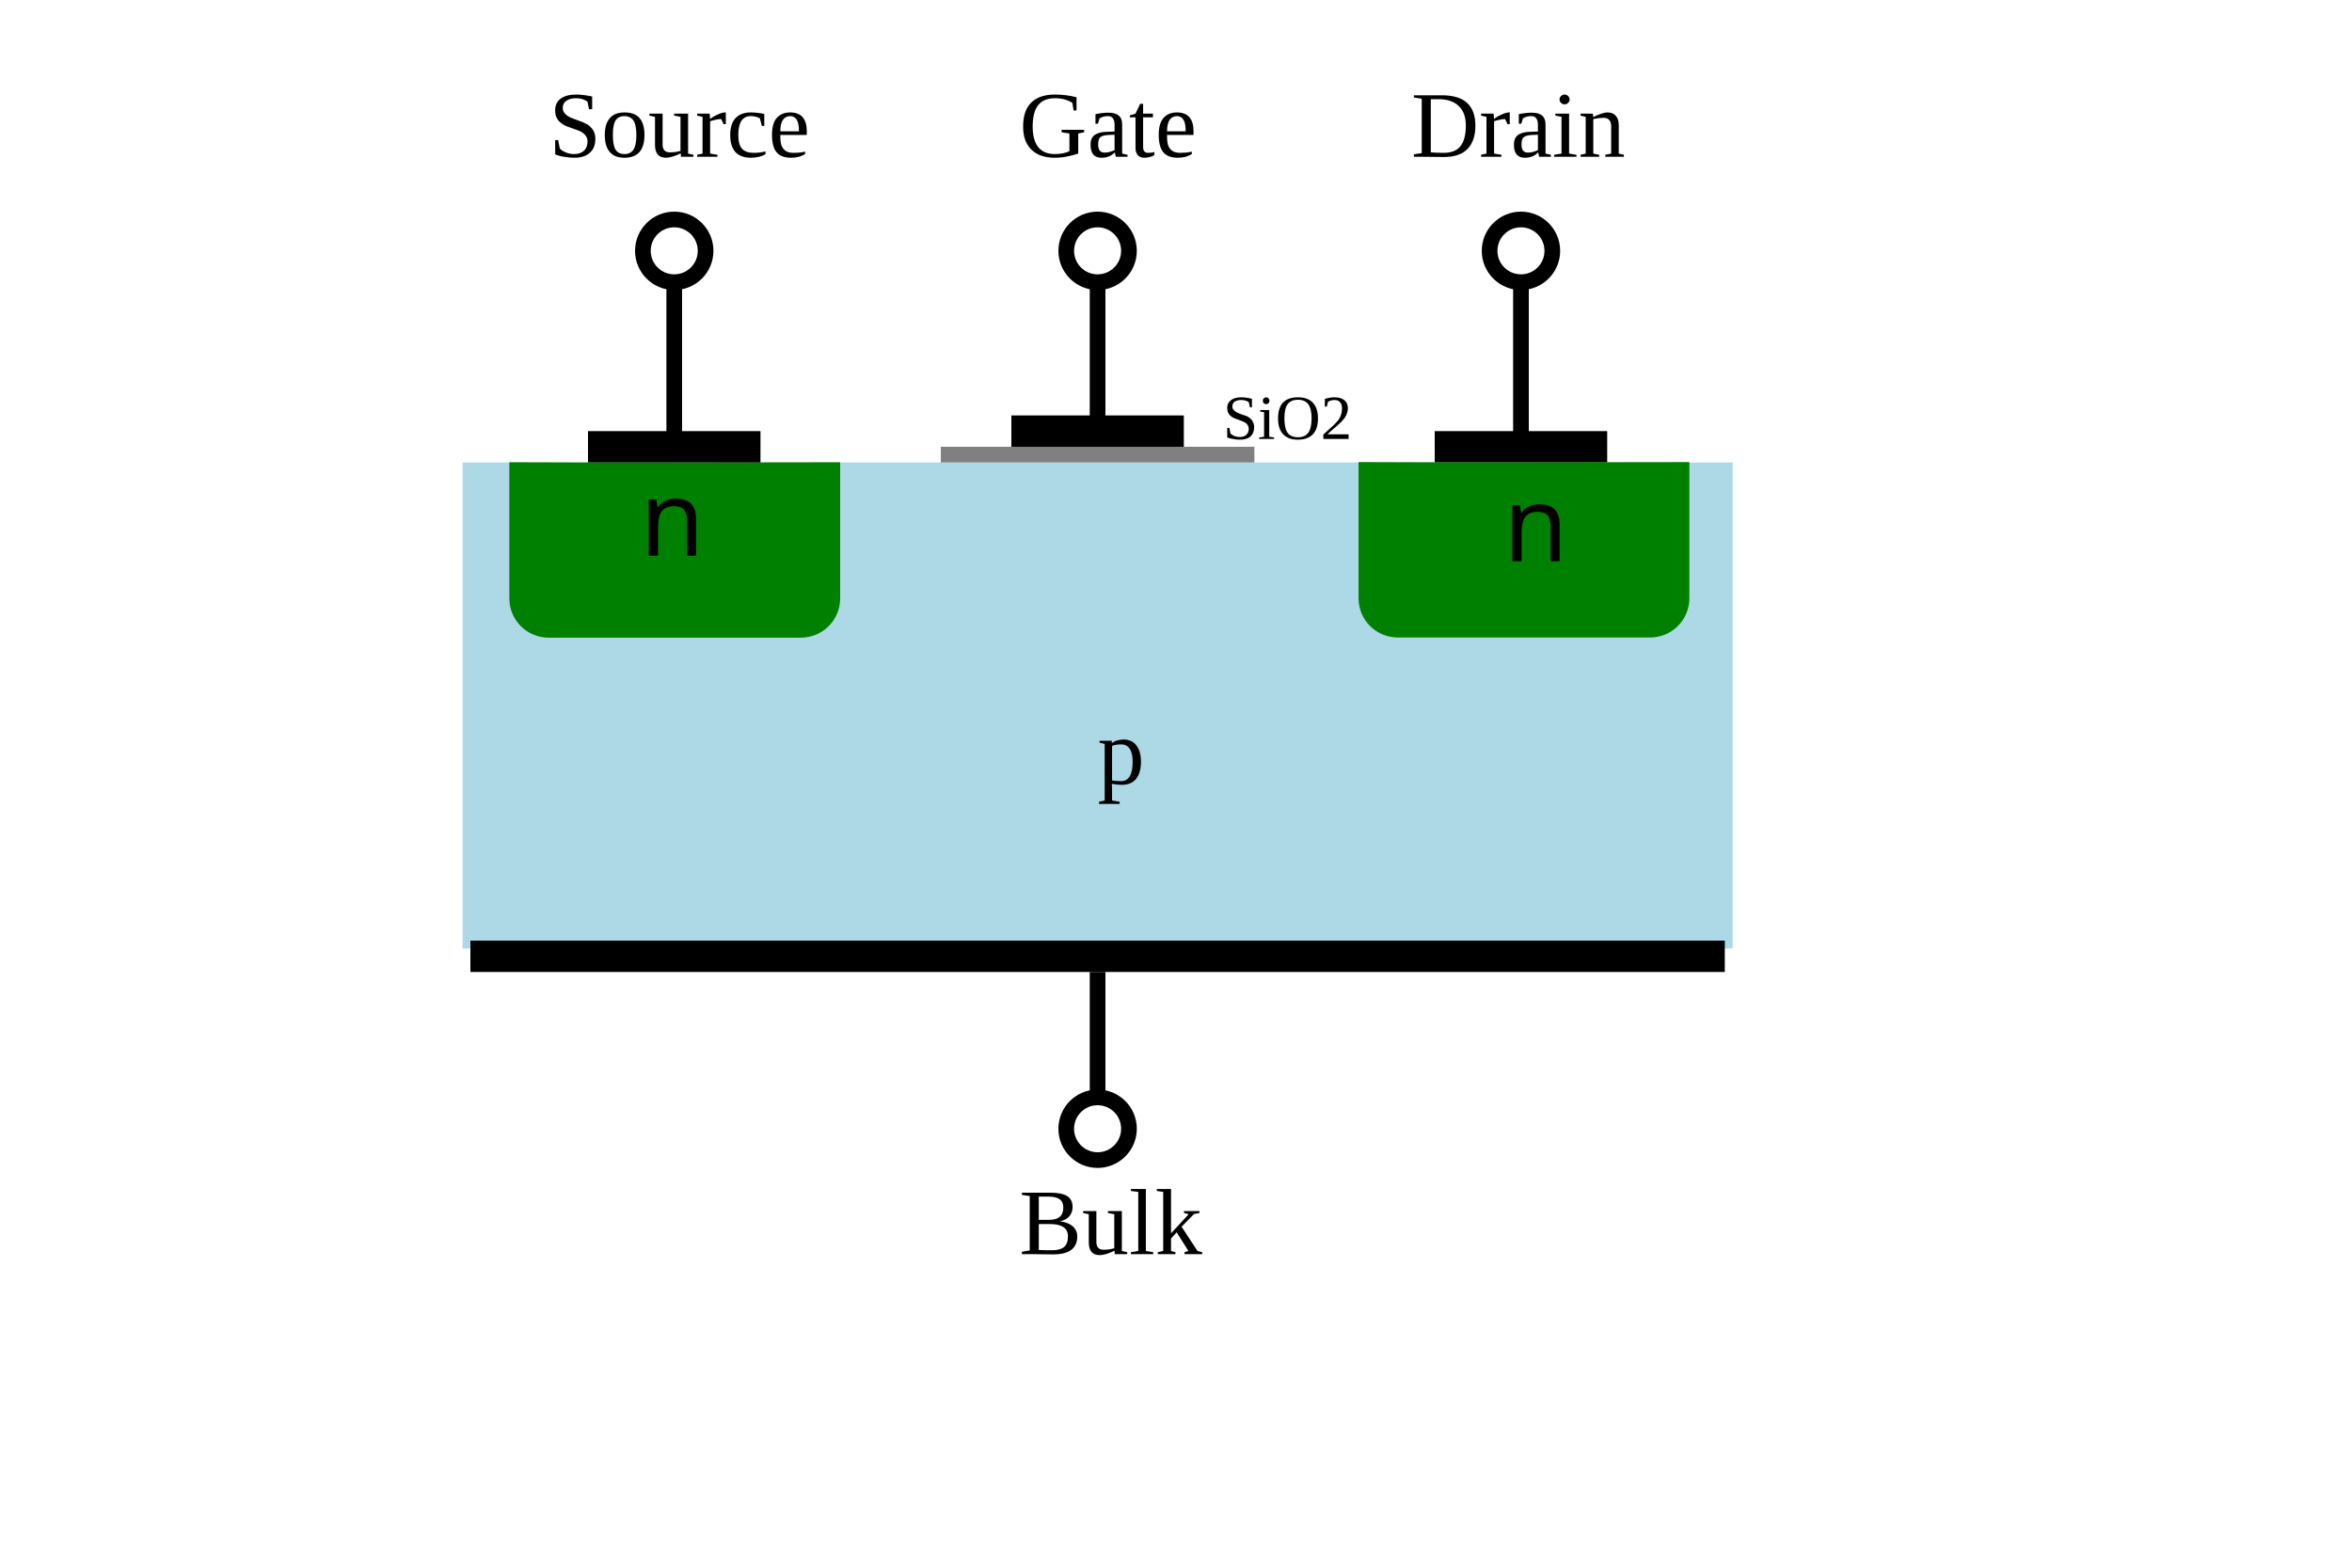
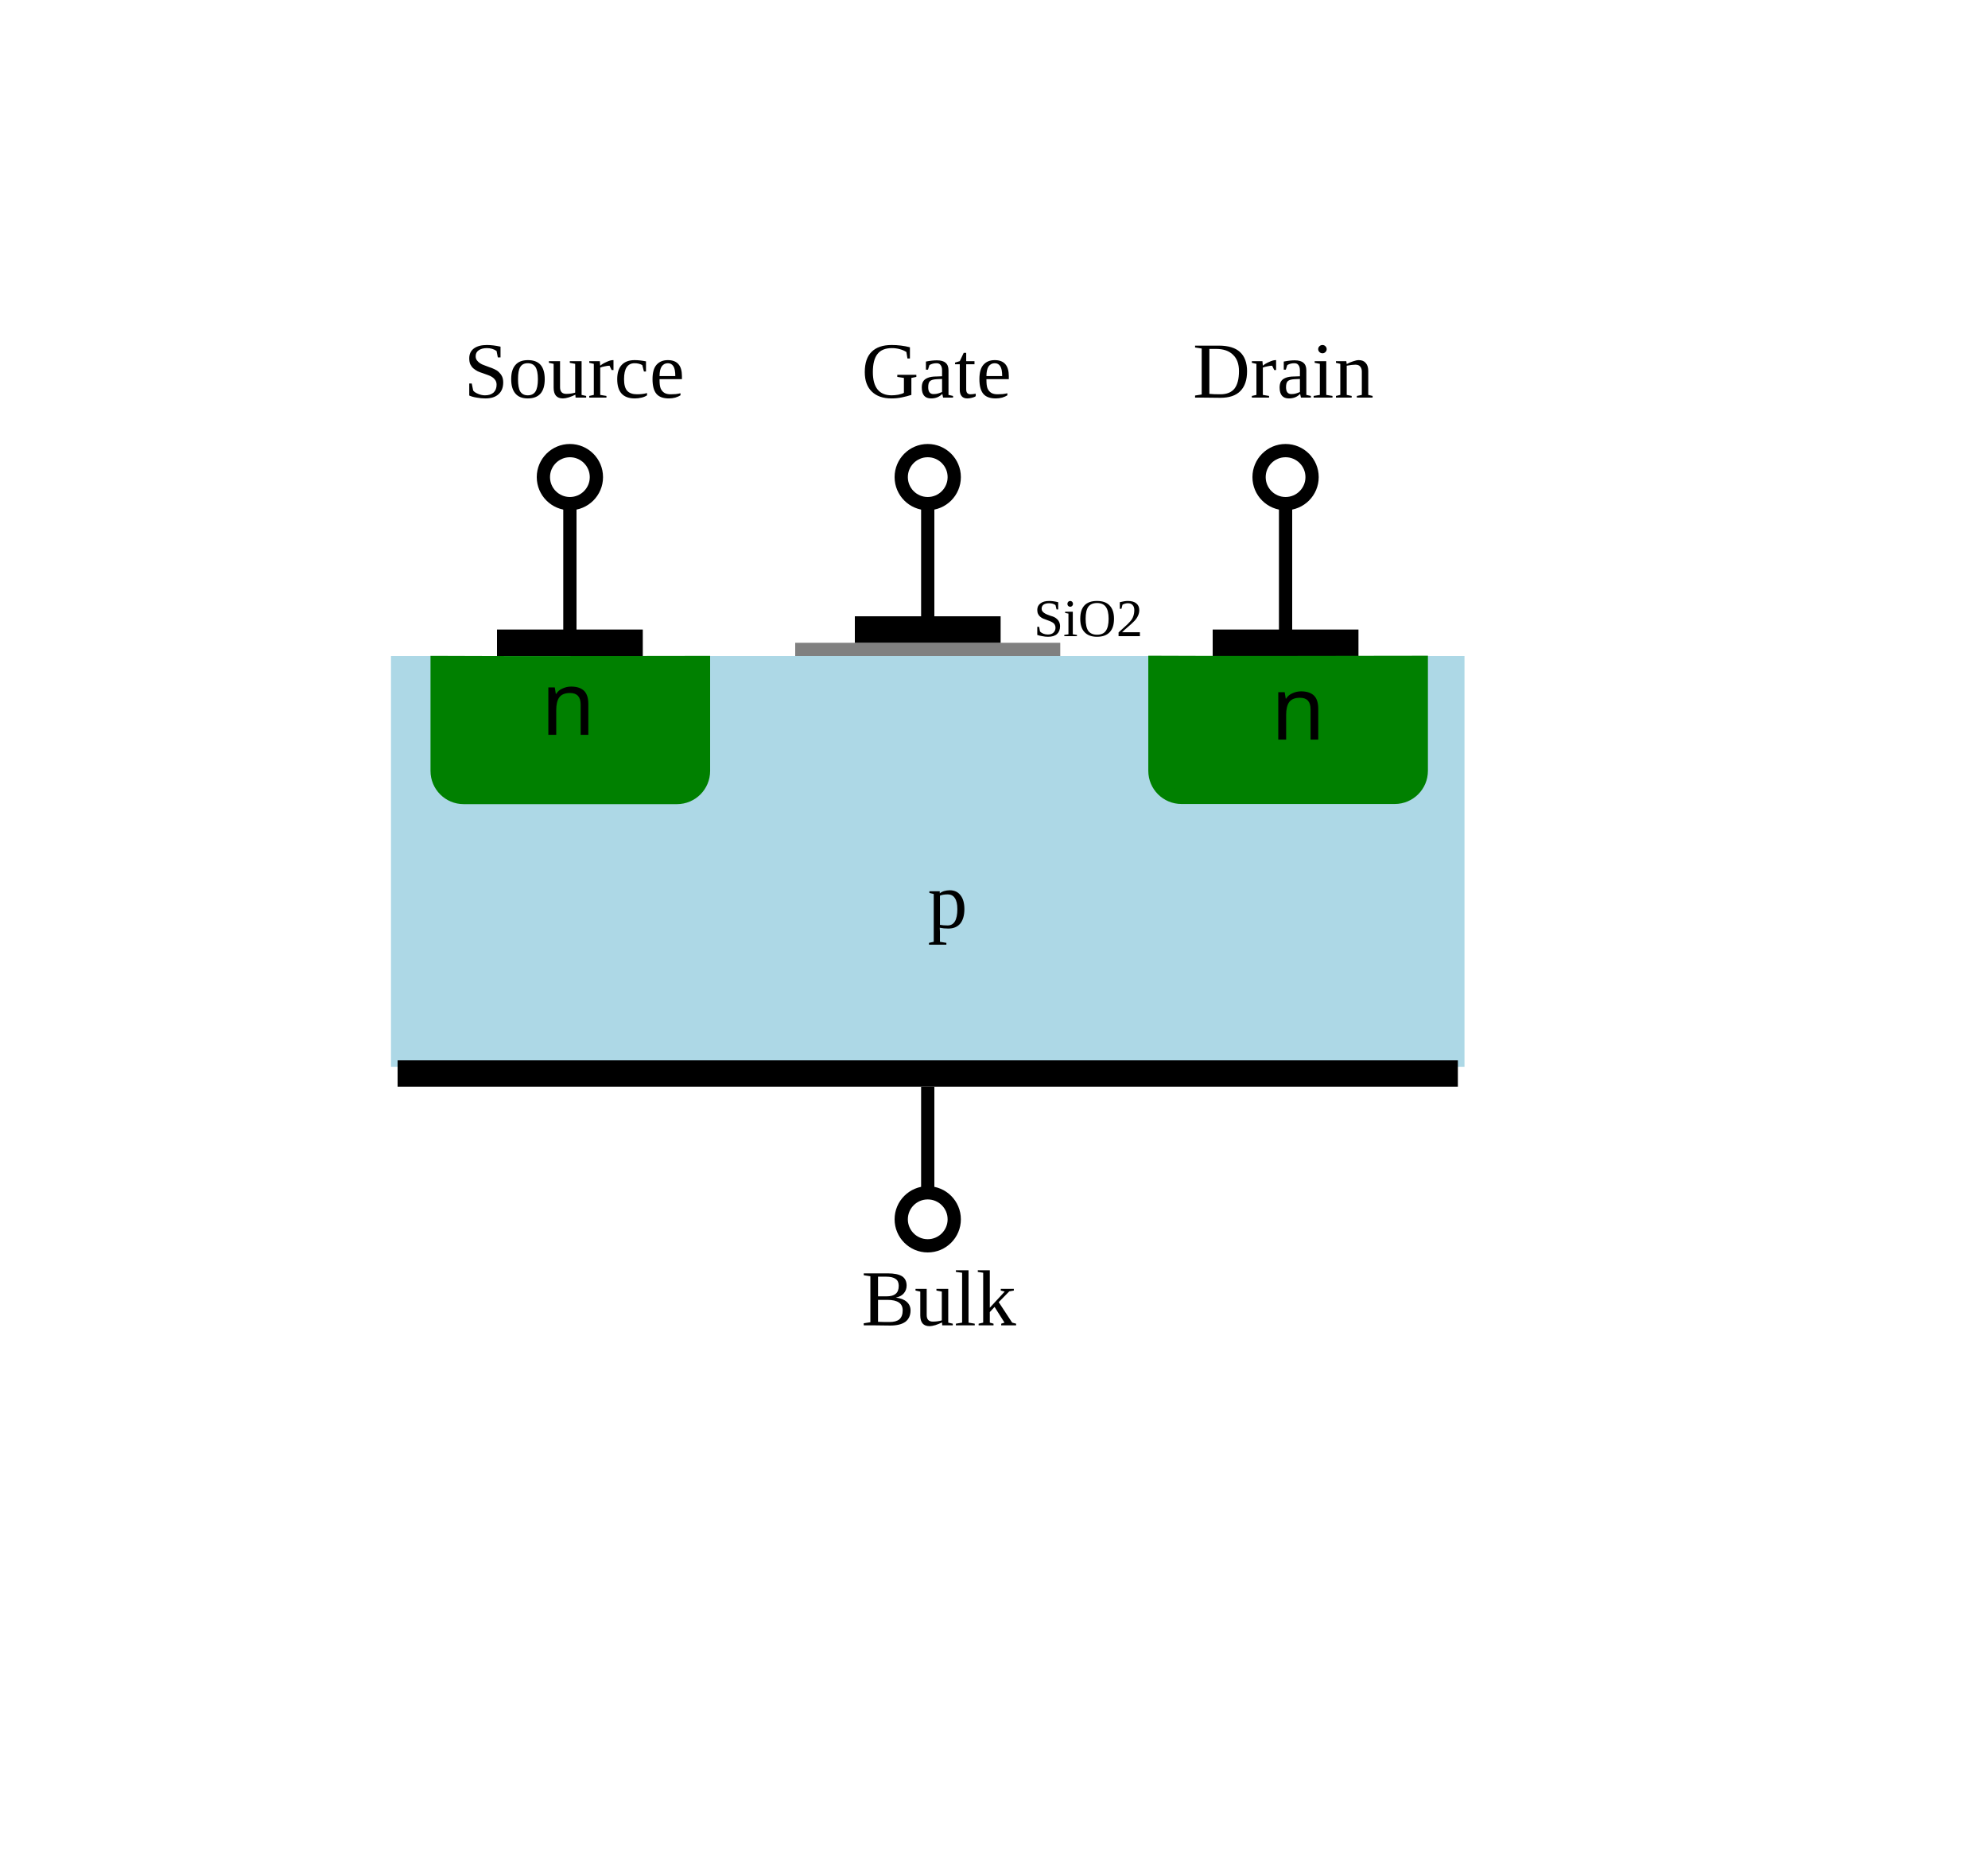
- <svg xmlns="http://www.w3.org/2000/svg" width="150px" height="100px" viewBox="0.0 0.0 150.00 100.00" viewPort="0 0 150 100" version="1.1" id="svg50">
+ <svg xmlns="http://www.w3.org/2000/svg" width="750px" height="700px" viewBox="0.0 0.0 150.00 100.00" viewPort="0 0 150 100" version="1.1" id="svg50">
  <defs id="defs54" />
  <rect x="30" y="30" width="80" height="30" style="stroke:lightblue;fill:lightblue" id="rect2" />
  <path style="fill:#008000;stroke:#008000;stroke-width:1.098" d="m 53.032,30.037 v 8.132 c 0,1.084 -0.873,1.957 -1.957,1.957 H 34.989 c -1.084,0 -1.957,-0.873 -1.957,-1.957 V 30.037 c 7.227,0.027 8.105,0.017 20,0 z" id="rect4" />
  <text x="77.622" y="38.112" font-size="6" id="text10" style="font-size:6px" />
  <line x1="60" y1="29" x2="80" y2="29" style="stroke:grey;" id="line12" />
  <text x="78" y="28" font-size="4" id="text14">SiO2</text>
  <text x="70" y="50" font-size="6" id="text16" style="font-size:6px">p</text>
  <rect x="38" y="28" width="10" height="1" style="stroke:black;fill:black" id="rect18" />
  <line x1="43" y1="18" x2="43" y2="28" style="stroke:black" id="line20" />
  <circle cx="43" cy="16" r="2" style="stroke:black;fill:none" id="circle22" />
  <text x="35" y="10" font-size="6" id="text24">Source</text>
  <rect x="65" y="27" width="10" height="1" style="stroke:black;fill:black" id="rect26" />
  <line x1="70" y1="18" x2="70" y2="28" style="stroke:black" id="line28" />
  <circle cx="70" cy="16" r="2" style="stroke:black;fill:none" id="circle30" />
  <text x="65" y="10" font-size="6" id="text32">Gate</text>
  <rect x="92" y="28" width="10" height="1" style="stroke:black;fill:black" id="rect34" />
  <line x1="97" y1="18" x2="97" y2="28" style="stroke:black" id="line36" />
  <circle cx="97" cy="16" r="2" style="stroke:black;fill:none" id="circle38" />
  <text x="90" y="10" font-size="6" id="text40">Drain</text>
  <line x1="30" y1="61" x2="110" y2="61" style="stroke:black;stroke-width:2px;stroke-linecap:butt;fill:none;" id="line42" />
  <line x1="70" y1="62" x2="70" y2="70" style="stroke:black" id="line44" />
  <circle cx="70" cy="72" r="2" style="stroke:black;fill:none" id="circle46" />
  <text x="65" y="80" font-size="6" id="text48">Bulk</text>
  <path style="fill:#008000;stroke:#008000;stroke-width:1.098" d="m 107.191,30.026 v 8.132 c 0,1.084 -0.873,1.957 -1.957,1.957 H 89.148 c -1.084,0 -1.957,-0.873 -1.957,-1.957 v -8.132 c 7.227,0.027 8.105,0.017 20,0 z" id="rect4-3" />
  <text xml:space="preserve" style="font-style:normal;font-weight:normal;font-size:6.667px;line-height:1.25;font-family:sans-serif;letter-spacing:0px;word-spacing:0px;fill:#000000;fill-opacity:1;stroke:none;" x="95.888" y="35.807" id="text887">
    <tspan id="tspan885" x="95.888" y="35.807">n</tspan>
  </text>
  <text xml:space="preserve" style="font-style:normal;font-weight:normal;font-size:6.667px;line-height:1.25;font-family:sans-serif;letter-spacing:0px;word-spacing:0px;fill:#000000;fill-opacity:1;stroke:none" x="40.812" y="35.442" id="text887-3">
    <tspan id="tspan885-6" x="40.812" y="35.442">n</tspan>
  </text>
</svg>
